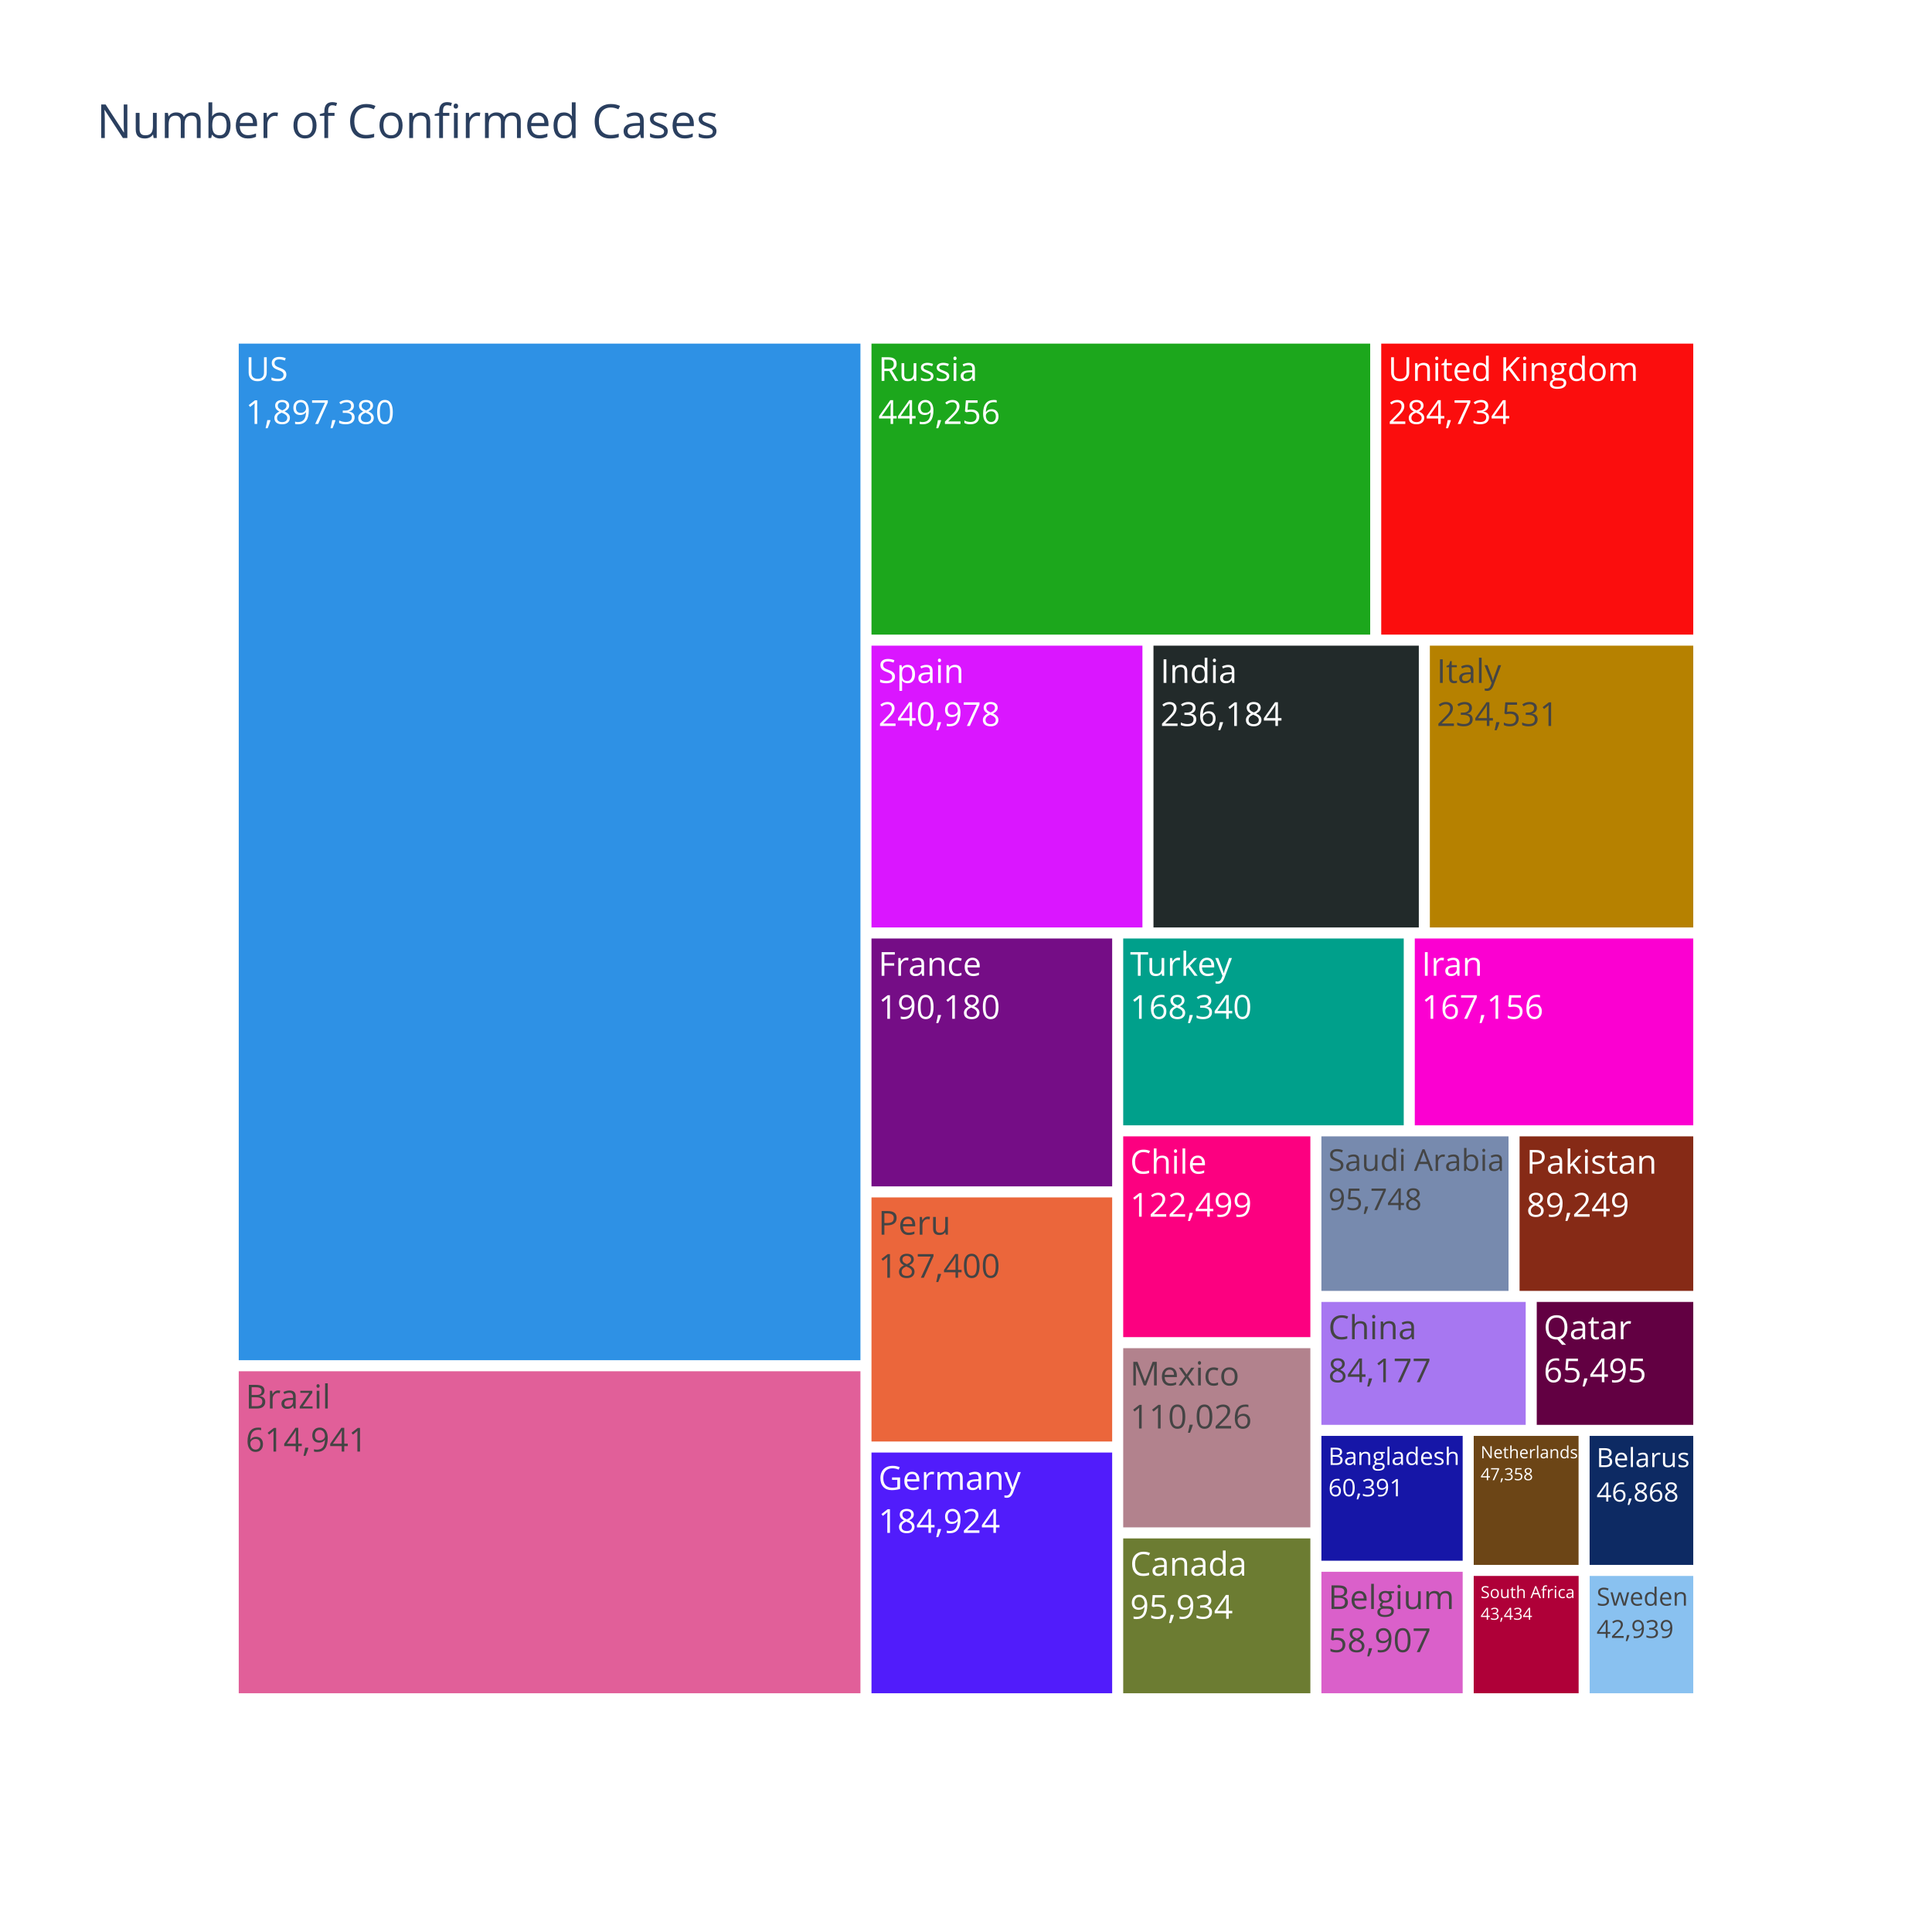
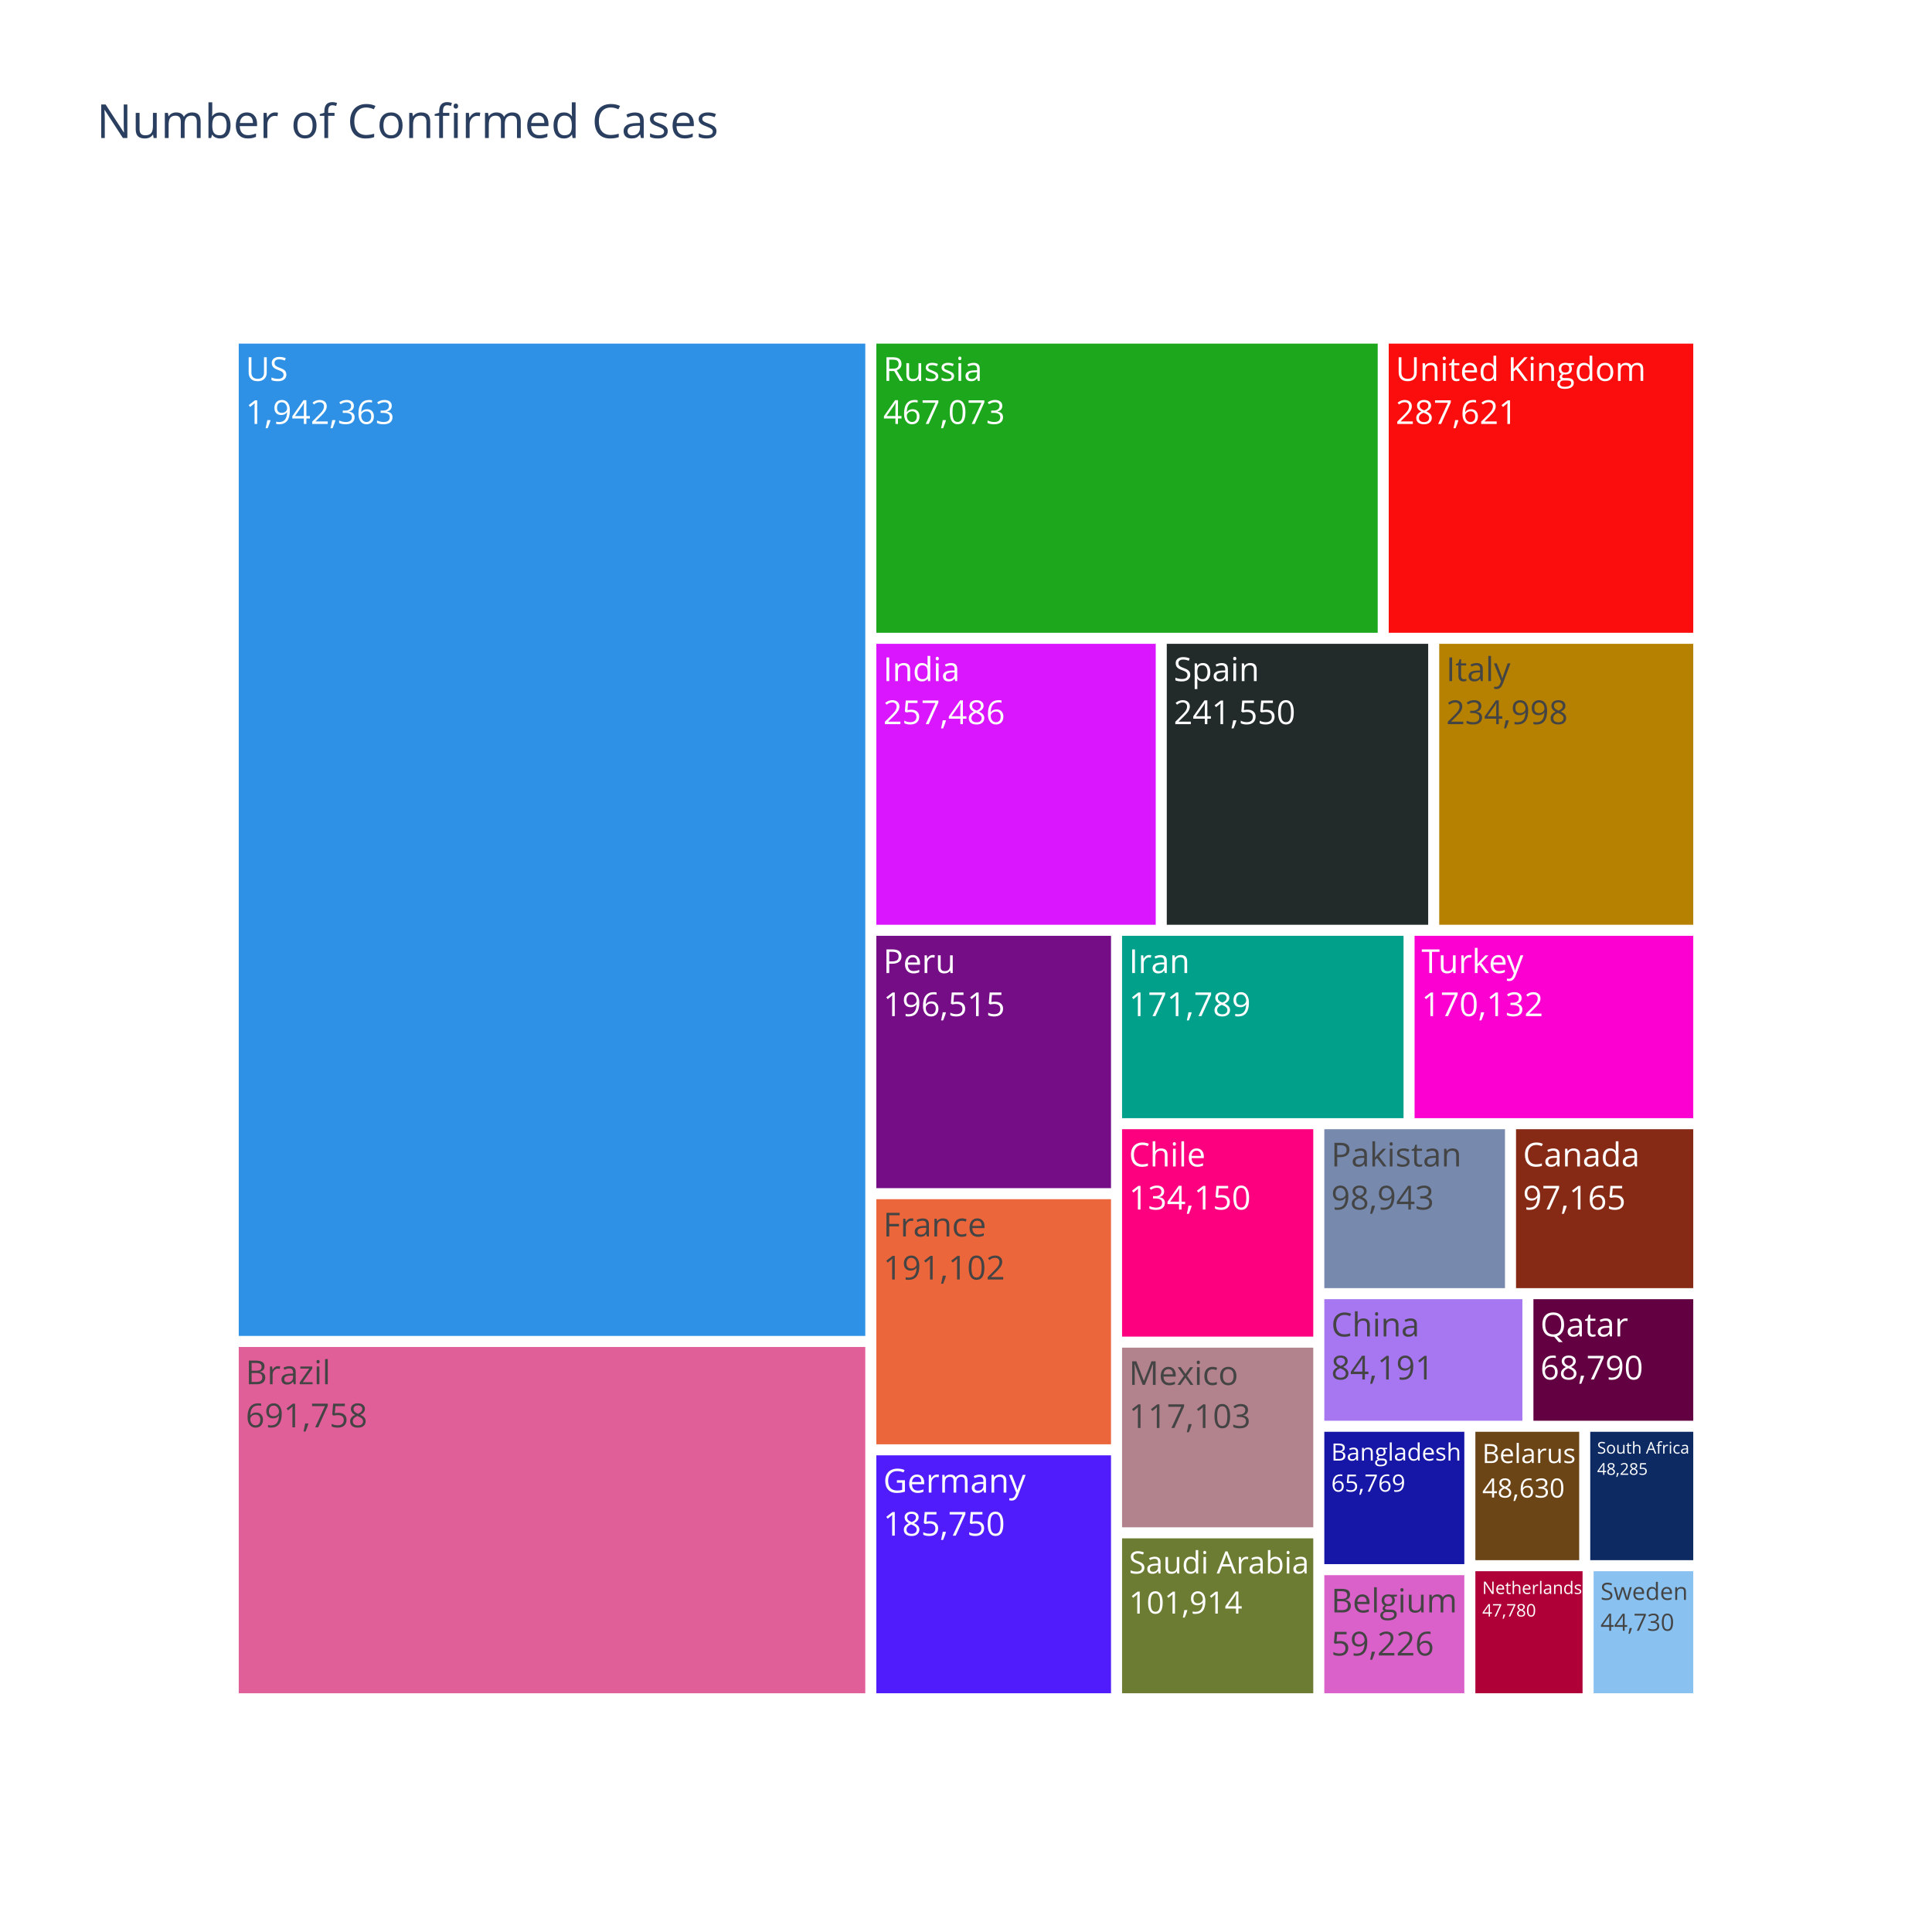
<svg xmlns="http://www.w3.org/2000/svg" class="main-svg" width="700" height="700" style="" viewBox="0 0 700 700">
  <rect x="0" y="0" width="700" height="700" style="fill: rgb(255, 255, 255); fill-opacity: 1;" />
-   <defs id="defs-c6a681">
+   <defs id="defs-50a526">
    <g class="clips" />
    <g class="gradients" />
  </defs>
  <g class="bglayer" />
  <g class="layer-below">
    <g class="imagelayer" />
    <g class="shapelayer" />
  </g>
  <g class="cartesianlayer" />
  <g class="polarlayer" />
  <g class="ternarylayer" />
  <g class="geolayer" />
  <g class="funnelarealayer" />
  <g class="pielayer" />
  <g class="treemaplayer">
    <g class="trace treemap" style="opacity: 1;">
      <g class="slice cursor-pointer">
        <path class="surface" d="M80,100L620,100L620,620L80,620Z" style="pointer-events: all; stroke-width: 0; fill: rgb(0, 0, 0); fill-opacity: 0; stroke: rgb(0, 0, 0); stroke-opacity: 0; opacity: 0;" />
        <g class="slicetext">
          <text data-notex="1" class="slicetext" text-anchor="start" x="0" y="0" style="font-family: 'Open Sans', verdana, arial, sans-serif; font-size: 12px; fill: rgb(42, 63, 95); fill-opacity: 1; white-space: pre;" transform="translate(86,114)"> </text>
        </g>
      </g>
      <g class="slice cursor-pointer">
-         <path class="surface" d="M86,124L312.255,124L312.255,493.328L86,493.328Z" style="pointer-events: all; stroke-width: 1; fill: rgb(46, 145, 229); fill-opacity: 1; stroke: rgb(255, 255, 255); stroke-opacity: 1; opacity: 1;" />
+         <path class="surface" d="M86,124L314.009,124L314.009,484.531L86,484.531Z" style="pointer-events: all; stroke-width: 1; fill: rgb(46, 145, 229); fill-opacity: 1; stroke: rgb(255, 255, 255); stroke-opacity: 1; opacity: 1;" />
        <g class="slicetext">
          <text data-notex="1" class="slicetext" text-anchor="start" x="0" y="0" style="font-family: 'Open Sans', verdana, arial, sans-serif; font-size: 12px; fill: rgb(255, 255, 255); fill-opacity: 1; white-space: pre;" transform="translate(89,138)">
            <tspan class="line" dy="0em" x="0" y="0">US</tspan>
-             <tspan class="line" dy="1.3em" x="0" y="0">1,897,380</tspan>
-           </text>
-         </g>
-       </g>
-       <g class="slice cursor-pointer">
-         <path class="surface" d="M86,496.328L312.255,496.328L312.255,614L86,614Z" style="pointer-events: all; stroke-width: 1; fill: rgb(225, 95, 153); fill-opacity: 1; stroke: rgb(255, 255, 255); stroke-opacity: 1; opacity: 1;" />
-         <g class="slicetext">
-           <text data-notex="1" class="slicetext" text-anchor="start" x="0" y="0" style="font-family: 'Open Sans', verdana, arial, sans-serif; font-size: 12px; fill: rgb(68, 68, 68); fill-opacity: 1; white-space: pre;" transform="translate(89,510.3284)">
+             <tspan class="line" dy="1.3em" x="0" y="0">1,942,363</tspan>
+           </text>
+         </g>
+       </g>
+       <g class="slice cursor-pointer">
+         <path class="surface" d="M86,487.531L314.009,487.531L314.009,614L86,614Z" style="pointer-events: all; stroke-width: 1; fill: rgb(225, 95, 153); fill-opacity: 1; stroke: rgb(255, 255, 255); stroke-opacity: 1; opacity: 1;" />
+         <g class="slicetext">
+           <text data-notex="1" class="slicetext" text-anchor="start" x="0" y="0" style="font-family: 'Open Sans', verdana, arial, sans-serif; font-size: 12px; fill: rgb(68, 68, 68); fill-opacity: 1; white-space: pre;" transform="translate(89,501.5311)">
            <tspan class="line" dy="0em" x="0" y="0">Brazil</tspan>
-             <tspan class="line" dy="1.3em" x="0" y="0">614,941</tspan>
-           </text>
-         </g>
-       </g>
-       <g class="slice cursor-pointer">
-         <path class="surface" d="M315.255,124L496.945,124L496.945,230.431L315.255,230.431Z" style="pointer-events: all; stroke-width: 1; fill: rgb(28, 167, 28); fill-opacity: 1; stroke: rgb(255, 255, 255); stroke-opacity: 1; opacity: 1;" />
-         <g class="slicetext">
-           <text data-notex="1" class="slicetext" text-anchor="start" x="0" y="0" style="font-family: 'Open Sans', verdana, arial, sans-serif; font-size: 12px; fill: rgb(255, 255, 255); fill-opacity: 1; white-space: pre;" transform="translate(318.2552,138)">
+             <tspan class="line" dy="1.3em" x="0" y="0">691,758</tspan>
+           </text>
+         </g>
+       </g>
+       <g class="slice cursor-pointer">
+         <path class="surface" d="M317.009,124L499.671,124L499.671,229.769L317.009,229.769Z" style="pointer-events: all; stroke-width: 1; fill: rgb(28, 167, 28); fill-opacity: 1; stroke: rgb(255, 255, 255); stroke-opacity: 1; opacity: 1;" />
+         <g class="slicetext">
+           <text data-notex="1" class="slicetext" text-anchor="start" x="0" y="0" style="font-family: 'Open Sans', verdana, arial, sans-serif; font-size: 12px; fill: rgb(255, 255, 255); fill-opacity: 1; white-space: pre;" transform="translate(320.0093,138)">
            <tspan class="line" dy="0em" x="0" y="0">Russia</tspan>
-             <tspan class="line" dy="1.3em" x="0" y="0">449,256</tspan>
-           </text>
-         </g>
-       </g>
-       <g class="slice cursor-pointer">
-         <path class="surface" d="M499.945,124L614,124L614,230.431L499.945,230.431Z" style="pointer-events: all; stroke-width: 1; fill: rgb(251, 13, 13); fill-opacity: 1; stroke: rgb(255, 255, 255); stroke-opacity: 1; opacity: 1;" />
-         <g class="slicetext">
-           <text data-notex="1" class="slicetext" text-anchor="start" x="0" y="0" style="font-family: 'Open Sans', verdana, arial, sans-serif; font-size: 12px; fill: rgb(255, 255, 255); fill-opacity: 1; white-space: pre;" transform="translate(502.9453,138)">
+             <tspan class="line" dy="1.3em" x="0" y="0">467,073</tspan>
+           </text>
+         </g>
+       </g>
+       <g class="slice cursor-pointer">
+         <path class="surface" d="M502.671,124L614,124L614,229.769L502.671,229.769Z" style="pointer-events: all; stroke-width: 1; fill: rgb(251, 13, 13); fill-opacity: 1; stroke: rgb(255, 255, 255); stroke-opacity: 1; opacity: 1;" />
+         <g class="slicetext">
+           <text data-notex="1" class="slicetext" text-anchor="start" x="0" y="0" style="font-family: 'Open Sans', verdana, arial, sans-serif; font-size: 12px; fill: rgb(255, 255, 255); fill-opacity: 1; white-space: pre;" transform="translate(505.6707,138)">
            <tspan class="line" dy="0em" x="0" y="0">United Kingdom</tspan>
-             <tspan class="line" dy="1.3em" x="0" y="0">284,734</tspan>
-           </text>
-         </g>
-       </g>
-       <g class="slice cursor-pointer">
-         <path class="surface" d="M315.255,233.431L414.425,233.431L414.425,336.538L315.255,336.538Z" style="pointer-events: all; stroke-width: 1; fill: rgb(218, 22, 255); fill-opacity: 1; stroke: rgb(255, 255, 255); stroke-opacity: 1; opacity: 1;" />
-         <g class="slicetext">
-           <text data-notex="1" class="slicetext" text-anchor="start" x="0" y="0" style="font-family: 'Open Sans', verdana, arial, sans-serif; font-size: 12px; fill: rgb(255, 255, 255); fill-opacity: 1; white-space: pre;" transform="translate(318.2552,247.4312)">
+             <tspan class="line" dy="1.3em" x="0" y="0">287,621</tspan>
+           </text>
+         </g>
+       </g>
+       <g class="slice cursor-pointer">
+         <path class="surface" d="M317.009,232.769L419.241,232.769L419.241,335.56L317.009,335.56Z" style="pointer-events: all; stroke-width: 1; fill: rgb(218, 22, 255); fill-opacity: 1; stroke: rgb(255, 255, 255); stroke-opacity: 1; opacity: 1;" />
+         <g class="slicetext">
+           <text data-notex="1" class="slicetext" text-anchor="start" x="0" y="0" style="font-family: 'Open Sans', verdana, arial, sans-serif; font-size: 12px; fill: rgb(255, 255, 255); fill-opacity: 1; white-space: pre;" transform="translate(320.0093,246.7687)">
+             <tspan class="line" dy="0em" x="0" y="0">India</tspan>
+             <tspan class="line" dy="1.3em" x="0" y="0">257,486</tspan>
+           </text>
+         </g>
+       </g>
+       <g class="slice cursor-pointer">
+         <path class="surface" d="M422.241,232.769L517.959,232.769L517.959,335.56L422.241,335.56Z" style="pointer-events: all; stroke-width: 1; fill: rgb(34, 42, 42); fill-opacity: 1; stroke: rgb(255, 255, 255); stroke-opacity: 1; opacity: 1;" />
+         <g class="slicetext">
+           <text data-notex="1" class="slicetext" text-anchor="start" x="0" y="0" style="font-family: 'Open Sans', verdana, arial, sans-serif; font-size: 12px; fill: rgb(255, 255, 255); fill-opacity: 1; white-space: pre;" transform="translate(425.2407,246.7687)">
            <tspan class="line" dy="0em" x="0" y="0">Spain</tspan>
-             <tspan class="line" dy="1.3em" x="0" y="0">240,978</tspan>
-           </text>
-         </g>
-       </g>
-       <g class="slice cursor-pointer">
-         <path class="surface" d="M417.425,233.431L514.563,233.431L514.563,336.538L417.425,336.538Z" style="pointer-events: all; stroke-width: 1; fill: rgb(34, 42, 42); fill-opacity: 1; stroke: rgb(255, 255, 255); stroke-opacity: 1; opacity: 1;" />
-         <g class="slicetext">
-           <text data-notex="1" class="slicetext" text-anchor="start" x="0" y="0" style="font-family: 'Open Sans', verdana, arial, sans-serif; font-size: 12px; fill: rgb(255, 255, 255); fill-opacity: 1; white-space: pre;" transform="translate(420.4254,247.4312)">
-             <tspan class="line" dy="0em" x="0" y="0">India</tspan>
-             <tspan class="line" dy="1.3em" x="0" y="0">236,184</tspan>
-           </text>
-         </g>
-       </g>
-       <g class="slice cursor-pointer">
-         <path class="surface" d="M517.563,233.431L614,233.431L614,336.538L517.563,336.538Z" style="pointer-events: all; stroke-width: 1; fill: rgb(182, 129, 0); fill-opacity: 1; stroke: rgb(255, 255, 255); stroke-opacity: 1; opacity: 1;" />
-         <g class="slicetext">
-           <text data-notex="1" class="slicetext" text-anchor="start" x="0" y="0" style="font-family: 'Open Sans', verdana, arial, sans-serif; font-size: 12px; fill: rgb(68, 68, 68); fill-opacity: 1; white-space: pre;" transform="translate(520.5631,247.4312)">
+             <tspan class="line" dy="1.3em" x="0" y="0">241,550</tspan>
+           </text>
+         </g>
+       </g>
+       <g class="slice cursor-pointer">
+         <path class="surface" d="M520.959,232.769L614,232.769L614,335.56L520.959,335.56Z" style="pointer-events: all; stroke-width: 1; fill: rgb(182, 129, 0); fill-opacity: 1; stroke: rgb(255, 255, 255); stroke-opacity: 1; opacity: 1;" />
+         <g class="slicetext">
+           <text data-notex="1" class="slicetext" text-anchor="start" x="0" y="0" style="font-family: 'Open Sans', verdana, arial, sans-serif; font-size: 12px; fill: rgb(68, 68, 68); fill-opacity: 1; white-space: pre;" transform="translate(523.9592,246.7687)">
            <tspan class="line" dy="0em" x="0" y="0">Italy</tspan>
-             <tspan class="line" dy="1.3em" x="0" y="0">234,531</tspan>
-           </text>
-         </g>
-       </g>
-       <g class="slice cursor-pointer">
-         <path class="surface" d="M315.255,339.538L403.459,339.538L403.459,430.347L315.255,430.347Z" style="pointer-events: all; stroke-width: 1; fill: rgb(117, 13, 134); fill-opacity: 1; stroke: rgb(255, 255, 255); stroke-opacity: 1; opacity: 1;" />
-         <g class="slicetext">
-           <text data-notex="1" class="slicetext" text-anchor="start" x="0" y="0" style="font-family: 'Open Sans', verdana, arial, sans-serif; font-size: 12px; fill: rgb(255, 255, 255); fill-opacity: 1; white-space: pre;" transform="translate(318.2552,353.5381)">
+             <tspan class="line" dy="1.3em" x="0" y="0">234,998</tspan>
+           </text>
+         </g>
+       </g>
+       <g class="slice cursor-pointer">
+         <path class="surface" d="M317.009,338.56L403.04,338.56L403.04,430.992L317.009,430.992Z" style="pointer-events: all; stroke-width: 1; fill: rgb(117, 13, 134); fill-opacity: 1; stroke: rgb(255, 255, 255); stroke-opacity: 1; opacity: 1;" />
+         <g class="slicetext">
+           <text data-notex="1" class="slicetext" text-anchor="start" x="0" y="0" style="font-family: 'Open Sans', verdana, arial, sans-serif; font-size: 12px; fill: rgb(255, 255, 255); fill-opacity: 1; white-space: pre;" transform="translate(320.0093,352.5598)">
+             <tspan class="line" dy="0em" x="0" y="0">Peru</tspan>
+             <tspan class="line" dy="1.3em" x="0" y="0">196,515</tspan>
+           </text>
+         </g>
+       </g>
+       <g class="slice cursor-pointer">
+         <path class="surface" d="M317.009,433.992L403.04,433.992L403.04,523.796L317.009,523.796Z" style="pointer-events: all; stroke-width: 1; fill: rgb(235, 102, 59); fill-opacity: 1; stroke: rgb(255, 255, 255); stroke-opacity: 1; opacity: 1;" />
+         <g class="slicetext">
+           <text data-notex="1" class="slicetext" text-anchor="start" x="0" y="0" style="font-family: 'Open Sans', verdana, arial, sans-serif; font-size: 12px; fill: rgb(68, 68, 68); fill-opacity: 1; white-space: pre;" transform="translate(320.0093,447.992)">
            <tspan class="line" dy="0em" x="0" y="0">France</tspan>
-             <tspan class="line" dy="1.3em" x="0" y="0">190,180</tspan>
-           </text>
-         </g>
-       </g>
-       <g class="slice cursor-pointer">
-         <path class="surface" d="M315.255,433.347L403.459,433.347L403.459,522.784L315.255,522.784Z" style="pointer-events: all; stroke-width: 1; fill: rgb(235, 102, 59); fill-opacity: 1; stroke: rgb(255, 255, 255); stroke-opacity: 1; opacity: 1;" />
-         <g class="slicetext">
-           <text data-notex="1" class="slicetext" text-anchor="start" x="0" y="0" style="font-family: 'Open Sans', verdana, arial, sans-serif; font-size: 12px; fill: rgb(68, 68, 68); fill-opacity: 1; white-space: pre;" transform="translate(318.2552,447.3467)">
-             <tspan class="line" dy="0em" x="0" y="0">Peru</tspan>
-             <tspan class="line" dy="1.3em" x="0" y="0">187,400</tspan>
-           </text>
-         </g>
-       </g>
-       <g class="slice cursor-pointer">
-         <path class="surface" d="M315.255,525.784L403.459,525.784L403.459,614L315.255,614Z" style="pointer-events: all; stroke-width: 1; fill: rgb(81, 28, 251); fill-opacity: 1; stroke: rgb(255, 255, 255); stroke-opacity: 1; opacity: 1;" />
-         <g class="slicetext">
-           <text data-notex="1" class="slicetext" text-anchor="start" x="0" y="0" style="font-family: 'Open Sans', verdana, arial, sans-serif; font-size: 12px; fill: rgb(255, 255, 255); fill-opacity: 1; white-space: pre;" transform="translate(318.2552,539.784)">
+             <tspan class="line" dy="1.3em" x="0" y="0">191,102</tspan>
+           </text>
+         </g>
+       </g>
+       <g class="slice cursor-pointer">
+         <path class="surface" d="M317.009,526.796L403.04,526.796L403.04,614L317.009,614Z" style="pointer-events: all; stroke-width: 1; fill: rgb(81, 28, 251); fill-opacity: 1; stroke: rgb(255, 255, 255); stroke-opacity: 1; opacity: 1;" />
+         <g class="slicetext">
+           <text data-notex="1" class="slicetext" text-anchor="start" x="0" y="0" style="font-family: 'Open Sans', verdana, arial, sans-serif; font-size: 12px; fill: rgb(255, 255, 255); fill-opacity: 1; white-space: pre;" transform="translate(320.0093,540.7955)">
            <tspan class="line" dy="0em" x="0" y="0">Germany</tspan>
-             <tspan class="line" dy="1.3em" x="0" y="0">184,924</tspan>
-           </text>
-         </g>
-       </g>
-       <g class="slice cursor-pointer">
-         <path class="surface" d="M406.459,339.538L509.101,339.538L509.101,408.225L406.459,408.225Z" style="pointer-events: all; stroke-width: 1; fill: rgb(0, 160, 139); fill-opacity: 1; stroke: rgb(255, 255, 255); stroke-opacity: 1; opacity: 1;" />
-         <g class="slicetext">
-           <text data-notex="1" class="slicetext" text-anchor="start" x="0" y="0" style="font-family: 'Open Sans', verdana, arial, sans-serif; font-size: 12px; fill: rgb(255, 255, 255); fill-opacity: 1; white-space: pre;" transform="translate(409.459,353.5381)">
+             <tspan class="line" dy="1.3em" x="0" y="0">185,750</tspan>
+           </text>
+         </g>
+       </g>
+       <g class="slice cursor-pointer">
+         <path class="surface" d="M406.04,338.56L509.031,338.56L509.031,405.635L406.04,405.635Z" style="pointer-events: all; stroke-width: 1; fill: rgb(0, 160, 139); fill-opacity: 1; stroke: rgb(255, 255, 255); stroke-opacity: 1; opacity: 1;" />
+         <g class="slicetext">
+           <text data-notex="1" class="slicetext" text-anchor="start" x="0" y="0" style="font-family: 'Open Sans', verdana, arial, sans-serif; font-size: 12px; fill: rgb(255, 255, 255); fill-opacity: 1; white-space: pre;" transform="translate(409.0404,352.5598)">
+             <tspan class="line" dy="0em" x="0" y="0">Iran</tspan>
+             <tspan class="line" dy="1.3em" x="0" y="0">171,789</tspan>
+           </text>
+         </g>
+       </g>
+       <g class="slice cursor-pointer">
+         <path class="surface" d="M512.031,338.56L614,338.56L614,405.635L512.031,405.635Z" style="pointer-events: all; stroke-width: 1; fill: rgb(251, 0, 209); fill-opacity: 1; stroke: rgb(255, 255, 255); stroke-opacity: 1; opacity: 1;" />
+         <g class="slicetext">
+           <text data-notex="1" class="slicetext" text-anchor="start" x="0" y="0" style="font-family: 'Open Sans', verdana, arial, sans-serif; font-size: 12px; fill: rgb(255, 255, 255); fill-opacity: 1; white-space: pre;" transform="translate(515.0313,352.5598)">
            <tspan class="line" dy="0em" x="0" y="0">Turkey</tspan>
-             <tspan class="line" dy="1.3em" x="0" y="0">168,340</tspan>
-           </text>
-         </g>
-       </g>
-       <g class="slice cursor-pointer">
-         <path class="surface" d="M512.101,339.538L614,339.538L614,408.225L512.101,408.225Z" style="pointer-events: all; stroke-width: 1; fill: rgb(251, 0, 209); fill-opacity: 1; stroke: rgb(255, 255, 255); stroke-opacity: 1; opacity: 1;" />
-         <g class="slicetext">
-           <text data-notex="1" class="slicetext" text-anchor="start" x="0" y="0" style="font-family: 'Open Sans', verdana, arial, sans-serif; font-size: 12px; fill: rgb(255, 255, 255); fill-opacity: 1; white-space: pre;" transform="translate(515.101,353.5381)">
-             <tspan class="line" dy="0em" x="0" y="0">Iran</tspan>
-             <tspan class="line" dy="1.3em" x="0" y="0">167,156</tspan>
-           </text>
-         </g>
-       </g>
-       <g class="slice cursor-pointer">
-         <path class="surface" d="M406.459,411.225L475.268,411.225L475.268,484.969L406.459,484.969Z" style="pointer-events: all; stroke-width: 1; fill: rgb(252, 0, 128); fill-opacity: 1; stroke: rgb(255, 255, 255); stroke-opacity: 1; opacity: 1;" />
-         <g class="slicetext">
-           <text data-notex="1" class="slicetext" text-anchor="start" x="0" y="0" style="font-family: 'Open Sans', verdana, arial, sans-serif; font-size: 12px; fill: rgb(255, 255, 255); fill-opacity: 1; white-space: pre;" transform="translate(409.459,425.2254)">
+             <tspan class="line" dy="1.3em" x="0" y="0">170,132</tspan>
+           </text>
+         </g>
+       </g>
+       <g class="slice cursor-pointer">
+         <path class="surface" d="M406.04,408.635L476.322,408.635L476.322,484.782L406.04,484.782Z" style="pointer-events: all; stroke-width: 1; fill: rgb(252, 0, 128); fill-opacity: 1; stroke: rgb(255, 255, 255); stroke-opacity: 1; opacity: 1;" />
+         <g class="slicetext">
+           <text data-notex="1" class="slicetext" text-anchor="start" x="0" y="0" style="font-family: 'Open Sans', verdana, arial, sans-serif; font-size: 12px; fill: rgb(255, 255, 255); fill-opacity: 1; white-space: pre;" transform="translate(409.0404,422.6354)">
            <tspan class="line" dy="0em" x="0" y="0">Chile</tspan>
-             <tspan class="line" dy="1.3em" x="0" y="0">122,499</tspan>
-           </text>
-         </g>
-       </g>
-       <g class="slice cursor-pointer">
-         <path class="surface" d="M406.459,487.969L475.268,487.969L475.268,553.899L406.459,553.899Z" style="pointer-events: all; stroke-width: 1; fill: rgb(178, 130, 141); fill-opacity: 1; stroke: rgb(255, 255, 255); stroke-opacity: 1; opacity: 1;" />
-         <g class="slicetext">
-           <text data-notex="1" class="slicetext" text-anchor="start" x="0" y="0" style="font-family: 'Open Sans', verdana, arial, sans-serif; font-size: 12px; fill: rgb(68, 68, 68); fill-opacity: 1; white-space: pre;" transform="translate(409.459,501.9691)">
+             <tspan class="line" dy="1.3em" x="0" y="0">134,150</tspan>
+           </text>
+         </g>
+       </g>
+       <g class="slice cursor-pointer">
+         <path class="surface" d="M406.04,487.782L476.322,487.782L476.322,553.872L406.04,553.872Z" style="pointer-events: all; stroke-width: 1; fill: rgb(178, 130, 141); fill-opacity: 1; stroke: rgb(255, 255, 255); stroke-opacity: 1; opacity: 1;" />
+         <g class="slicetext">
+           <text data-notex="1" class="slicetext" text-anchor="start" x="0" y="0" style="font-family: 'Open Sans', verdana, arial, sans-serif; font-size: 12px; fill: rgb(68, 68, 68); fill-opacity: 1; white-space: pre;" transform="translate(409.0404,501.7824)">
            <tspan class="line" dy="0em" x="0" y="0">Mexico</tspan>
-             <tspan class="line" dy="1.3em" x="0" y="0">110,026</tspan>
-           </text>
-         </g>
-       </g>
-       <g class="slice cursor-pointer">
-         <path class="surface" d="M406.459,556.899L475.268,556.899L475.268,614L406.459,614Z" style="pointer-events: all; stroke-width: 1; fill: rgb(108, 124, 50); fill-opacity: 1; stroke: rgb(255, 255, 255); stroke-opacity: 1; opacity: 1;" />
-         <g class="slicetext">
-           <text data-notex="1" class="slicetext" text-anchor="start" x="0" y="0" style="font-family: 'Open Sans', verdana, arial, sans-serif; font-size: 12px; fill: rgb(255, 255, 255); fill-opacity: 1; white-space: pre;" transform="translate(409.459,570.8988)">
+             <tspan class="line" dy="1.3em" x="0" y="0">117,103</tspan>
+           </text>
+         </g>
+       </g>
+       <g class="slice cursor-pointer">
+         <path class="surface" d="M406.04,556.872L476.322,556.872L476.322,614L406.04,614Z" style="pointer-events: all; stroke-width: 1; fill: rgb(108, 124, 50); fill-opacity: 1; stroke: rgb(255, 255, 255); stroke-opacity: 1; opacity: 1;" />
+         <g class="slicetext">
+           <text data-notex="1" class="slicetext" text-anchor="start" x="0" y="0" style="font-family: 'Open Sans', verdana, arial, sans-serif; font-size: 12px; fill: rgb(255, 255, 255); fill-opacity: 1; white-space: pre;" transform="translate(409.0404,570.1128)scale(0.9309898)">
+             <tspan class="line" dy="0em" x="0" y="0">Saudi Arabia</tspan>
+             <tspan class="line" dy="1.3em" x="0" y="0">101,914</tspan>
+           </text>
+         </g>
+       </g>
+       <g class="slice cursor-pointer">
+         <path class="surface" d="M479.322,408.635L545.785,408.635L545.785,467.22L479.322,467.22Z" style="pointer-events: all; stroke-width: 1; fill: rgb(119, 138, 174); fill-opacity: 1; stroke: rgb(255, 255, 255); stroke-opacity: 1; opacity: 1;" />
+         <g class="slicetext">
+           <text data-notex="1" class="slicetext" text-anchor="start" x="0" y="0" style="font-family: 'Open Sans', verdana, arial, sans-serif; font-size: 12px; fill: rgb(68, 68, 68); fill-opacity: 1; white-space: pre;" transform="translate(482.3223,422.6354)">
+             <tspan class="line" dy="0em" x="0" y="0">Pakistan</tspan>
+             <tspan class="line" dy="1.3em" x="0" y="0">98,943</tspan>
+           </text>
+         </g>
+       </g>
+       <g class="slice cursor-pointer">
+         <path class="surface" d="M548.785,408.635L614,408.635L614,467.22L548.785,467.22Z" style="pointer-events: all; stroke-width: 1; fill: rgb(134, 42, 22); fill-opacity: 1; stroke: rgb(255, 255, 255); stroke-opacity: 1; opacity: 1;" />
+         <g class="slicetext">
+           <text data-notex="1" class="slicetext" text-anchor="start" x="0" y="0" style="font-family: 'Open Sans', verdana, arial, sans-serif; font-size: 12px; fill: rgb(255, 255, 255); fill-opacity: 1; white-space: pre;" transform="translate(551.7853,422.6354)">
            <tspan class="line" dy="0em" x="0" y="0">Canada</tspan>
-             <tspan class="line" dy="1.3em" x="0" y="0">95,934</tspan>
-           </text>
-         </g>
-       </g>
-       <g class="slice cursor-pointer">
-         <path class="surface" d="M478.268,411.225L547.071,411.225L547.071,468.215L478.268,468.215Z" style="pointer-events: all; stroke-width: 1; fill: rgb(119, 138, 174); fill-opacity: 1; stroke: rgb(255, 255, 255); stroke-opacity: 1; opacity: 1;" />
-         <g class="slicetext">
-           <text data-notex="1" class="slicetext" text-anchor="start" x="0" y="0" style="font-family: 'Open Sans', verdana, arial, sans-serif; font-size: 12px; fill: rgb(68, 68, 68); fill-opacity: 1; white-space: pre;" transform="translate(481.2683,424.2306)scale(0.9095664)">
-             <tspan class="line" dy="0em" x="0" y="0">Saudi Arabia</tspan>
-             <tspan class="line" dy="1.3em" x="0" y="0">95,748</tspan>
-           </text>
-         </g>
-       </g>
-       <g class="slice cursor-pointer">
-         <path class="surface" d="M550.071,411.225L614,411.225L614,468.215L550.071,468.215Z" style="pointer-events: all; stroke-width: 1; fill: rgb(134, 42, 22); fill-opacity: 1; stroke: rgb(255, 255, 255); stroke-opacity: 1; opacity: 1;" />
-         <g class="slicetext">
-           <text data-notex="1" class="slicetext" text-anchor="start" x="0" y="0" style="font-family: 'Open Sans', verdana, arial, sans-serif; font-size: 12px; fill: rgb(255, 255, 255); fill-opacity: 1; white-space: pre;" transform="translate(553.071,425.2254)">
-             <tspan class="line" dy="0em" x="0" y="0">Pakistan</tspan>
-             <tspan class="line" dy="1.3em" x="0" y="0">89,249</tspan>
-           </text>
-         </g>
-       </g>
-       <g class="slice cursor-pointer">
-         <path class="surface" d="M478.268,471.215L553.292,471.215L553.292,516.751L478.268,516.751Z" style="pointer-events: all; stroke-width: 1; fill: rgb(167, 119, 241); fill-opacity: 1; stroke: rgb(255, 255, 255); stroke-opacity: 1; opacity: 1;" />
-         <g class="slicetext">
-           <text data-notex="1" class="slicetext" text-anchor="start" x="0" y="0" style="font-family: 'Open Sans', verdana, arial, sans-serif; font-size: 12px; fill: rgb(68, 68, 68); fill-opacity: 1; white-space: pre;" transform="translate(481.2683,485.2155)">
+             <tspan class="line" dy="1.3em" x="0" y="0">97,165</tspan>
+           </text>
+         </g>
+       </g>
+       <g class="slice cursor-pointer">
+         <path class="surface" d="M479.322,470.22L552.091,470.22L552.091,515.261L479.322,515.261Z" style="pointer-events: all; stroke-width: 1; fill: rgb(167, 119, 241); fill-opacity: 1; stroke: rgb(255, 255, 255); stroke-opacity: 1; opacity: 1;" />
+         <g class="slicetext">
+           <text data-notex="1" class="slicetext" text-anchor="start" x="0" y="0" style="font-family: 'Open Sans', verdana, arial, sans-serif; font-size: 12px; fill: rgb(68, 68, 68); fill-opacity: 1; white-space: pre;" transform="translate(482.3223,484.2201)">
            <tspan class="line" dy="0em" x="0" y="0">China</tspan>
-             <tspan class="line" dy="1.3em" x="0" y="0">84,177</tspan>
-           </text>
-         </g>
-       </g>
-       <g class="slice cursor-pointer">
-         <path class="surface" d="M556.292,471.215L614,471.215L614,516.751L556.292,516.751Z" style="pointer-events: all; stroke-width: 1; fill: rgb(98, 0, 66); fill-opacity: 1; stroke: rgb(255, 255, 255); stroke-opacity: 1; opacity: 1;" />
-         <g class="slicetext">
-           <text data-notex="1" class="slicetext" text-anchor="start" x="0" y="0" style="font-family: 'Open Sans', verdana, arial, sans-serif; font-size: 12px; fill: rgb(255, 255, 255); fill-opacity: 1; white-space: pre;" transform="translate(559.2923,485.2155)">
+             <tspan class="line" dy="1.3em" x="0" y="0">84,191</tspan>
+           </text>
+         </g>
+       </g>
+       <g class="slice cursor-pointer">
+         <path class="surface" d="M555.091,470.22L614,470.22L614,515.261L555.091,515.261Z" style="pointer-events: all; stroke-width: 1; fill: rgb(98, 0, 66); fill-opacity: 1; stroke: rgb(255, 255, 255); stroke-opacity: 1; opacity: 1;" />
+         <g class="slicetext">
+           <text data-notex="1" class="slicetext" text-anchor="start" x="0" y="0" style="font-family: 'Open Sans', verdana, arial, sans-serif; font-size: 12px; fill: rgb(255, 255, 255); fill-opacity: 1; white-space: pre;" transform="translate(558.0913,484.2201)">
            <tspan class="line" dy="0em" x="0" y="0">Qatar</tspan>
-             <tspan class="line" dy="1.3em" x="0" y="0">65,495</tspan>
-           </text>
-         </g>
-       </g>
-       <g class="slice cursor-pointer">
-         <path class="surface" d="M478.268,519.751L530.455,519.751L530.455,565.98L478.268,565.98Z" style="pointer-events: all; stroke-width: 1; fill: rgb(22, 22, 167); fill-opacity: 1; stroke: rgb(255, 255, 255); stroke-opacity: 1; opacity: 1;" />
-         <g class="slicetext">
-           <text data-notex="1" class="slicetext" text-anchor="start" x="0" y="0" style="font-family: 'Open Sans', verdana, arial, sans-serif; font-size: 12px; fill: rgb(255, 255, 255); fill-opacity: 1; white-space: pre;" transform="translate(481.2683,530.7652)scale(0.7286095)">
+             <tspan class="line" dy="1.3em" x="0" y="0">68,790</tspan>
+           </text>
+         </g>
+       </g>
+       <g class="slice cursor-pointer">
+         <path class="surface" d="M479.322,518.261L531.055,518.261L531.055,567.215L479.322,567.215Z" style="pointer-events: all; stroke-width: 1; fill: rgb(22, 22, 167); fill-opacity: 1; stroke: rgb(255, 255, 255); stroke-opacity: 1; opacity: 1;" />
+         <g class="slicetext">
+           <text data-notex="1" class="slicetext" text-anchor="start" x="0" y="0" style="font-family: 'Open Sans', verdana, arial, sans-serif; font-size: 12px; fill: rgb(255, 255, 255); fill-opacity: 1; white-space: pre;" transform="translate(482.3223,529.1972)scale(0.7214411)">
            <tspan class="line" dy="0em" x="0" y="0">Bangladesh</tspan>
-             <tspan class="line" dy="1.3em" x="0" y="0">60,391</tspan>
-           </text>
-         </g>
-       </g>
-       <g class="slice cursor-pointer">
-         <path class="surface" d="M478.268,568.98L530.455,568.98L530.455,614L478.268,614Z" style="pointer-events: all; stroke-width: 1; fill: rgb(218, 96, 202); fill-opacity: 1; stroke: rgb(255, 255, 255); stroke-opacity: 1; opacity: 1;" />
-         <g class="slicetext">
-           <text data-notex="1" class="slicetext" text-anchor="start" x="0" y="0" style="font-family: 'Open Sans', verdana, arial, sans-serif; font-size: 12px; fill: rgb(68, 68, 68); fill-opacity: 1; white-space: pre;" transform="translate(481.2683,582.9801)">
+             <tspan class="line" dy="1.3em" x="0" y="0">65,769</tspan>
+           </text>
+         </g>
+       </g>
+       <g class="slice cursor-pointer">
+         <path class="surface" d="M479.322,570.215L531.055,570.215L531.055,614L479.322,614Z" style="pointer-events: all; stroke-width: 1; fill: rgb(218, 96, 202); fill-opacity: 1; stroke: rgb(255, 255, 255); stroke-opacity: 1; opacity: 1;" />
+         <g class="slicetext">
+           <text data-notex="1" class="slicetext" text-anchor="start" x="0" y="0" style="font-family: 'Open Sans', verdana, arial, sans-serif; font-size: 12px; fill: rgb(68, 68, 68); fill-opacity: 1; white-space: pre;" transform="translate(482.3223,584.215)">
            <tspan class="line" dy="0em" x="0" y="0">Belgium</tspan>
-             <tspan class="line" dy="1.3em" x="0" y="0">58,907</tspan>
-           </text>
-         </g>
-       </g>
-       <g class="slice cursor-pointer">
-         <path class="surface" d="M533.455,519.751L572.445,519.751L572.445,567.49L533.455,567.49Z" style="pointer-events: all; stroke-width: 1; fill: rgb(108, 69, 22); fill-opacity: 1; stroke: rgb(255, 255, 255); stroke-opacity: 1; opacity: 1;" />
-         <g class="slicetext">
-           <text data-notex="1" class="slicetext" text-anchor="start" x="0" y="0" style="font-family: 'Open Sans', verdana, arial, sans-serif; font-size: 12px; fill: rgb(255, 255, 255); fill-opacity: 1; white-space: pre;" transform="translate(536.4553,528.3577)scale(0.5097378)">
+             <tspan class="line" dy="1.3em" x="0" y="0">59,226</tspan>
+           </text>
+         </g>
+       </g>
+       <g class="slice cursor-pointer">
+         <path class="surface" d="M534.055,518.261L572.675,518.261L572.675,565.779L534.055,565.779Z" style="pointer-events: all; stroke-width: 1; fill: rgb(108, 69, 22); fill-opacity: 1; stroke: rgb(255, 255, 255); stroke-opacity: 1; opacity: 1;" />
+         <g class="slicetext">
+           <text data-notex="1" class="slicetext" text-anchor="start" x="0" y="0" style="font-family: 'Open Sans', verdana, arial, sans-serif; font-size: 12px; fill: rgb(255, 255, 255); fill-opacity: 1; white-space: pre;" transform="translate(537.0549,530.0803)scale(0.801725)">
+             <tspan class="line" dy="0em" x="0" y="0">Belarus</tspan>
+             <tspan class="line" dy="1.3em" x="0" y="0">48,630</tspan>
+           </text>
+         </g>
+       </g>
+       <g class="slice cursor-pointer">
+         <path class="surface" d="M575.675,518.261L614,518.261L614,565.779L575.675,565.779Z" style="pointer-events: all; stroke-width: 1; fill: rgb(13, 42, 99); fill-opacity: 1; stroke: rgb(255, 255, 255); stroke-opacity: 1; opacity: 1;" />
+         <g class="slicetext">
+           <text data-notex="1" class="slicetext" text-anchor="start" x="0" y="0" style="font-family: 'Open Sans', verdana, arial, sans-serif; font-size: 12px; fill: rgb(255, 255, 255); fill-opacity: 1; white-space: pre;" transform="translate(578.6751,526.6732)scale(0.4919845)">
+             <tspan class="line" dy="0em" x="0" y="0">South Africa</tspan>
+             <tspan class="line" dy="1.3em" x="0" y="0">48,285</tspan>
+           </text>
+         </g>
+       </g>
+       <g class="slice cursor-pointer">
+         <path class="surface" d="M534.055,568.779L573.895,568.779L573.895,614L534.055,614Z" style="pointer-events: all; stroke-width: 1; fill: rgb(175, 0, 56); fill-opacity: 1; stroke: rgb(255, 255, 255); stroke-opacity: 1; opacity: 1;" />
+         <g class="slicetext">
+           <text data-notex="1" class="slicetext" text-anchor="start" x="0" y="0" style="font-family: 'Open Sans', verdana, arial, sans-serif; font-size: 12px; fill: rgb(255, 255, 255); fill-opacity: 1; white-space: pre;" transform="translate(537.0549,577.5304)scale(0.5228759)">
            <tspan class="line" dy="0em" x="0" y="0">Netherlands</tspan>
-             <tspan class="line" dy="1.3em" x="0" y="0">47,358</tspan>
-           </text>
-         </g>
-       </g>
-       <g class="slice cursor-pointer">
-         <path class="surface" d="M575.445,519.751L614,519.751L614,567.49L575.445,567.49Z" style="pointer-events: all; stroke-width: 1; fill: rgb(13, 42, 99); fill-opacity: 1; stroke: rgb(255, 255, 255); stroke-opacity: 1; opacity: 1;" />
-         <g class="slicetext">
-           <text data-notex="1" class="slicetext" text-anchor="start" x="0" y="0" style="font-family: 'Open Sans', verdana, arial, sans-serif; font-size: 12px; fill: rgb(255, 255, 255); fill-opacity: 1; white-space: pre;" transform="translate(578.4449,531.5519)scale(0.8001263)">
-             <tspan class="line" dy="0em" x="0" y="0">Belarus</tspan>
-             <tspan class="line" dy="1.3em" x="0" y="0">46,868</tspan>
-           </text>
-         </g>
-       </g>
-       <g class="slice cursor-pointer">
-         <path class="surface" d="M533.455,570.49L572.467,570.49L572.467,614L533.455,614Z" style="pointer-events: all; stroke-width: 1; fill: rgb(175, 0, 56); fill-opacity: 1; stroke: rgb(255, 255, 255); stroke-opacity: 1; opacity: 1;" />
-         <g class="slicetext">
-           <text data-notex="1" class="slicetext" text-anchor="start" x="0" y="0" style="font-family: 'Open Sans', verdana, arial, sans-serif; font-size: 12px; fill: rgb(255, 255, 255); fill-opacity: 1; white-space: pre;" transform="translate(536.4553,579.0164)scale(0.5024382)">
-             <tspan class="line" dy="0em" x="0" y="0">South Africa</tspan>
-             <tspan class="line" dy="1.3em" x="0" y="0">43,434</tspan>
-           </text>
-         </g>
-       </g>
-       <g class="slice cursor-pointer">
-         <path class="surface" d="M575.467,570.49L614,570.49L614,614L575.467,614Z" style="pointer-events: all; stroke-width: 1; fill: rgb(137, 193, 240); fill-opacity: 1; stroke: rgb(255, 255, 255); stroke-opacity: 1; opacity: 1;" />
-         <g class="slicetext">
-           <text data-notex="1" class="slicetext" text-anchor="start" x="0" y="0" style="font-family: 'Open Sans', verdana, arial, sans-serif; font-size: 12px; fill: rgb(68, 68, 68); fill-opacity: 1; white-space: pre;" transform="translate(578.467,581.7401)scale(0.7500397)">
+             <tspan class="line" dy="1.3em" x="0" y="0">47,780</tspan>
+           </text>
+         </g>
+       </g>
+       <g class="slice cursor-pointer">
+         <path class="surface" d="M576.895,568.779L614,568.779L614,614L576.895,614Z" style="pointer-events: all; stroke-width: 1; fill: rgb(137, 193, 240); fill-opacity: 1; stroke: rgb(255, 255, 255); stroke-opacity: 1; opacity: 1;" />
+         <g class="slicetext">
+           <text data-notex="1" class="slicetext" text-anchor="start" x="0" y="0" style="font-family: 'Open Sans', verdana, arial, sans-serif; font-size: 12px; fill: rgb(68, 68, 68); fill-opacity: 1; white-space: pre;" transform="translate(579.8948,579.6671)scale(0.7171234)">
            <tspan class="line" dy="0em" x="0" y="0">Sweden</tspan>
-             <tspan class="line" dy="1.3em" x="0" y="0">42,939</tspan>
+             <tspan class="line" dy="1.3em" x="0" y="0">44,730</tspan>
          </text>
        </g>
      </g>
    </g>
  </g>
  <g class="sunburstlayer" />
  <g class="glimages" />
-   <defs id="topdefs-c6a681">
+   <defs id="topdefs-50a526">
    <g class="clips" />
  </defs>
  <g class="layer-above">
    <g class="imagelayer" />
    <g class="shapelayer" />
  </g>
  <g class="infolayer">
    <g class="g-gtitle">
      <text class="gtitle" x="35" y="50" text-anchor="start" dy="0em" style="font-family: 'Open Sans', verdana, arial, sans-serif; font-size: 17px; fill: rgb(42, 63, 95); opacity: 1; font-weight: normal; white-space: pre;">Number of Confirmed Cases</text>
    </g>
  </g>
</svg>
